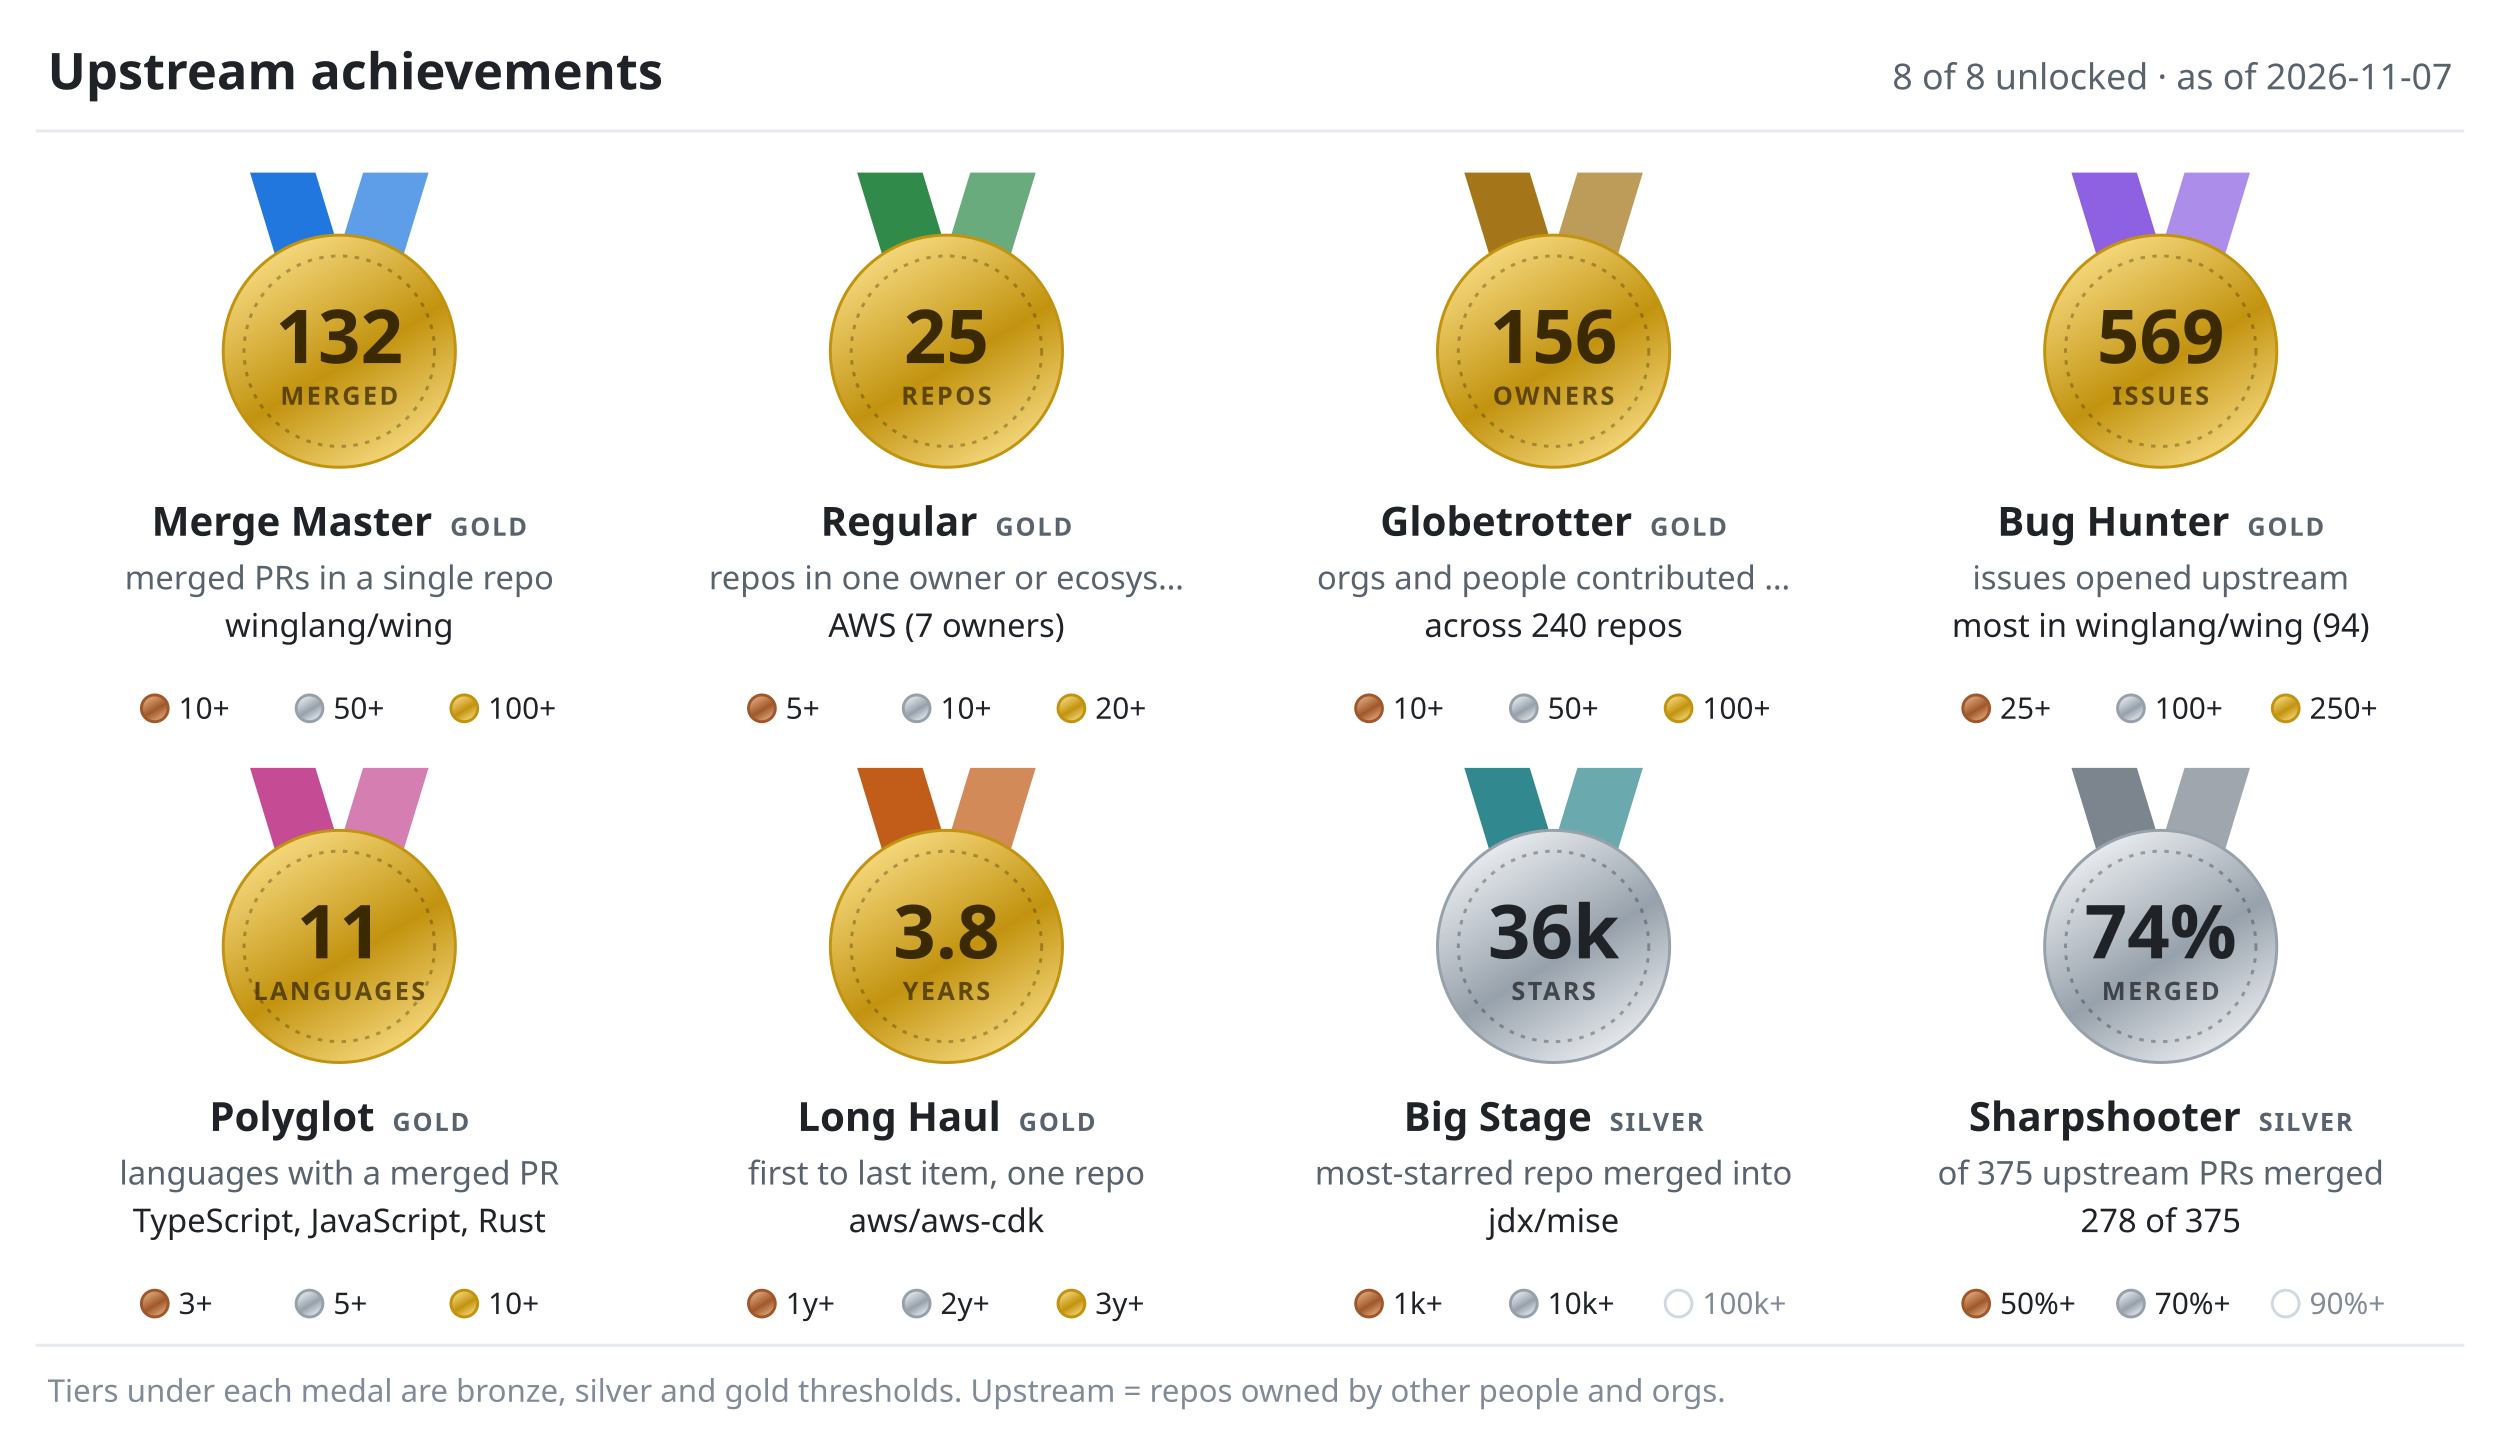
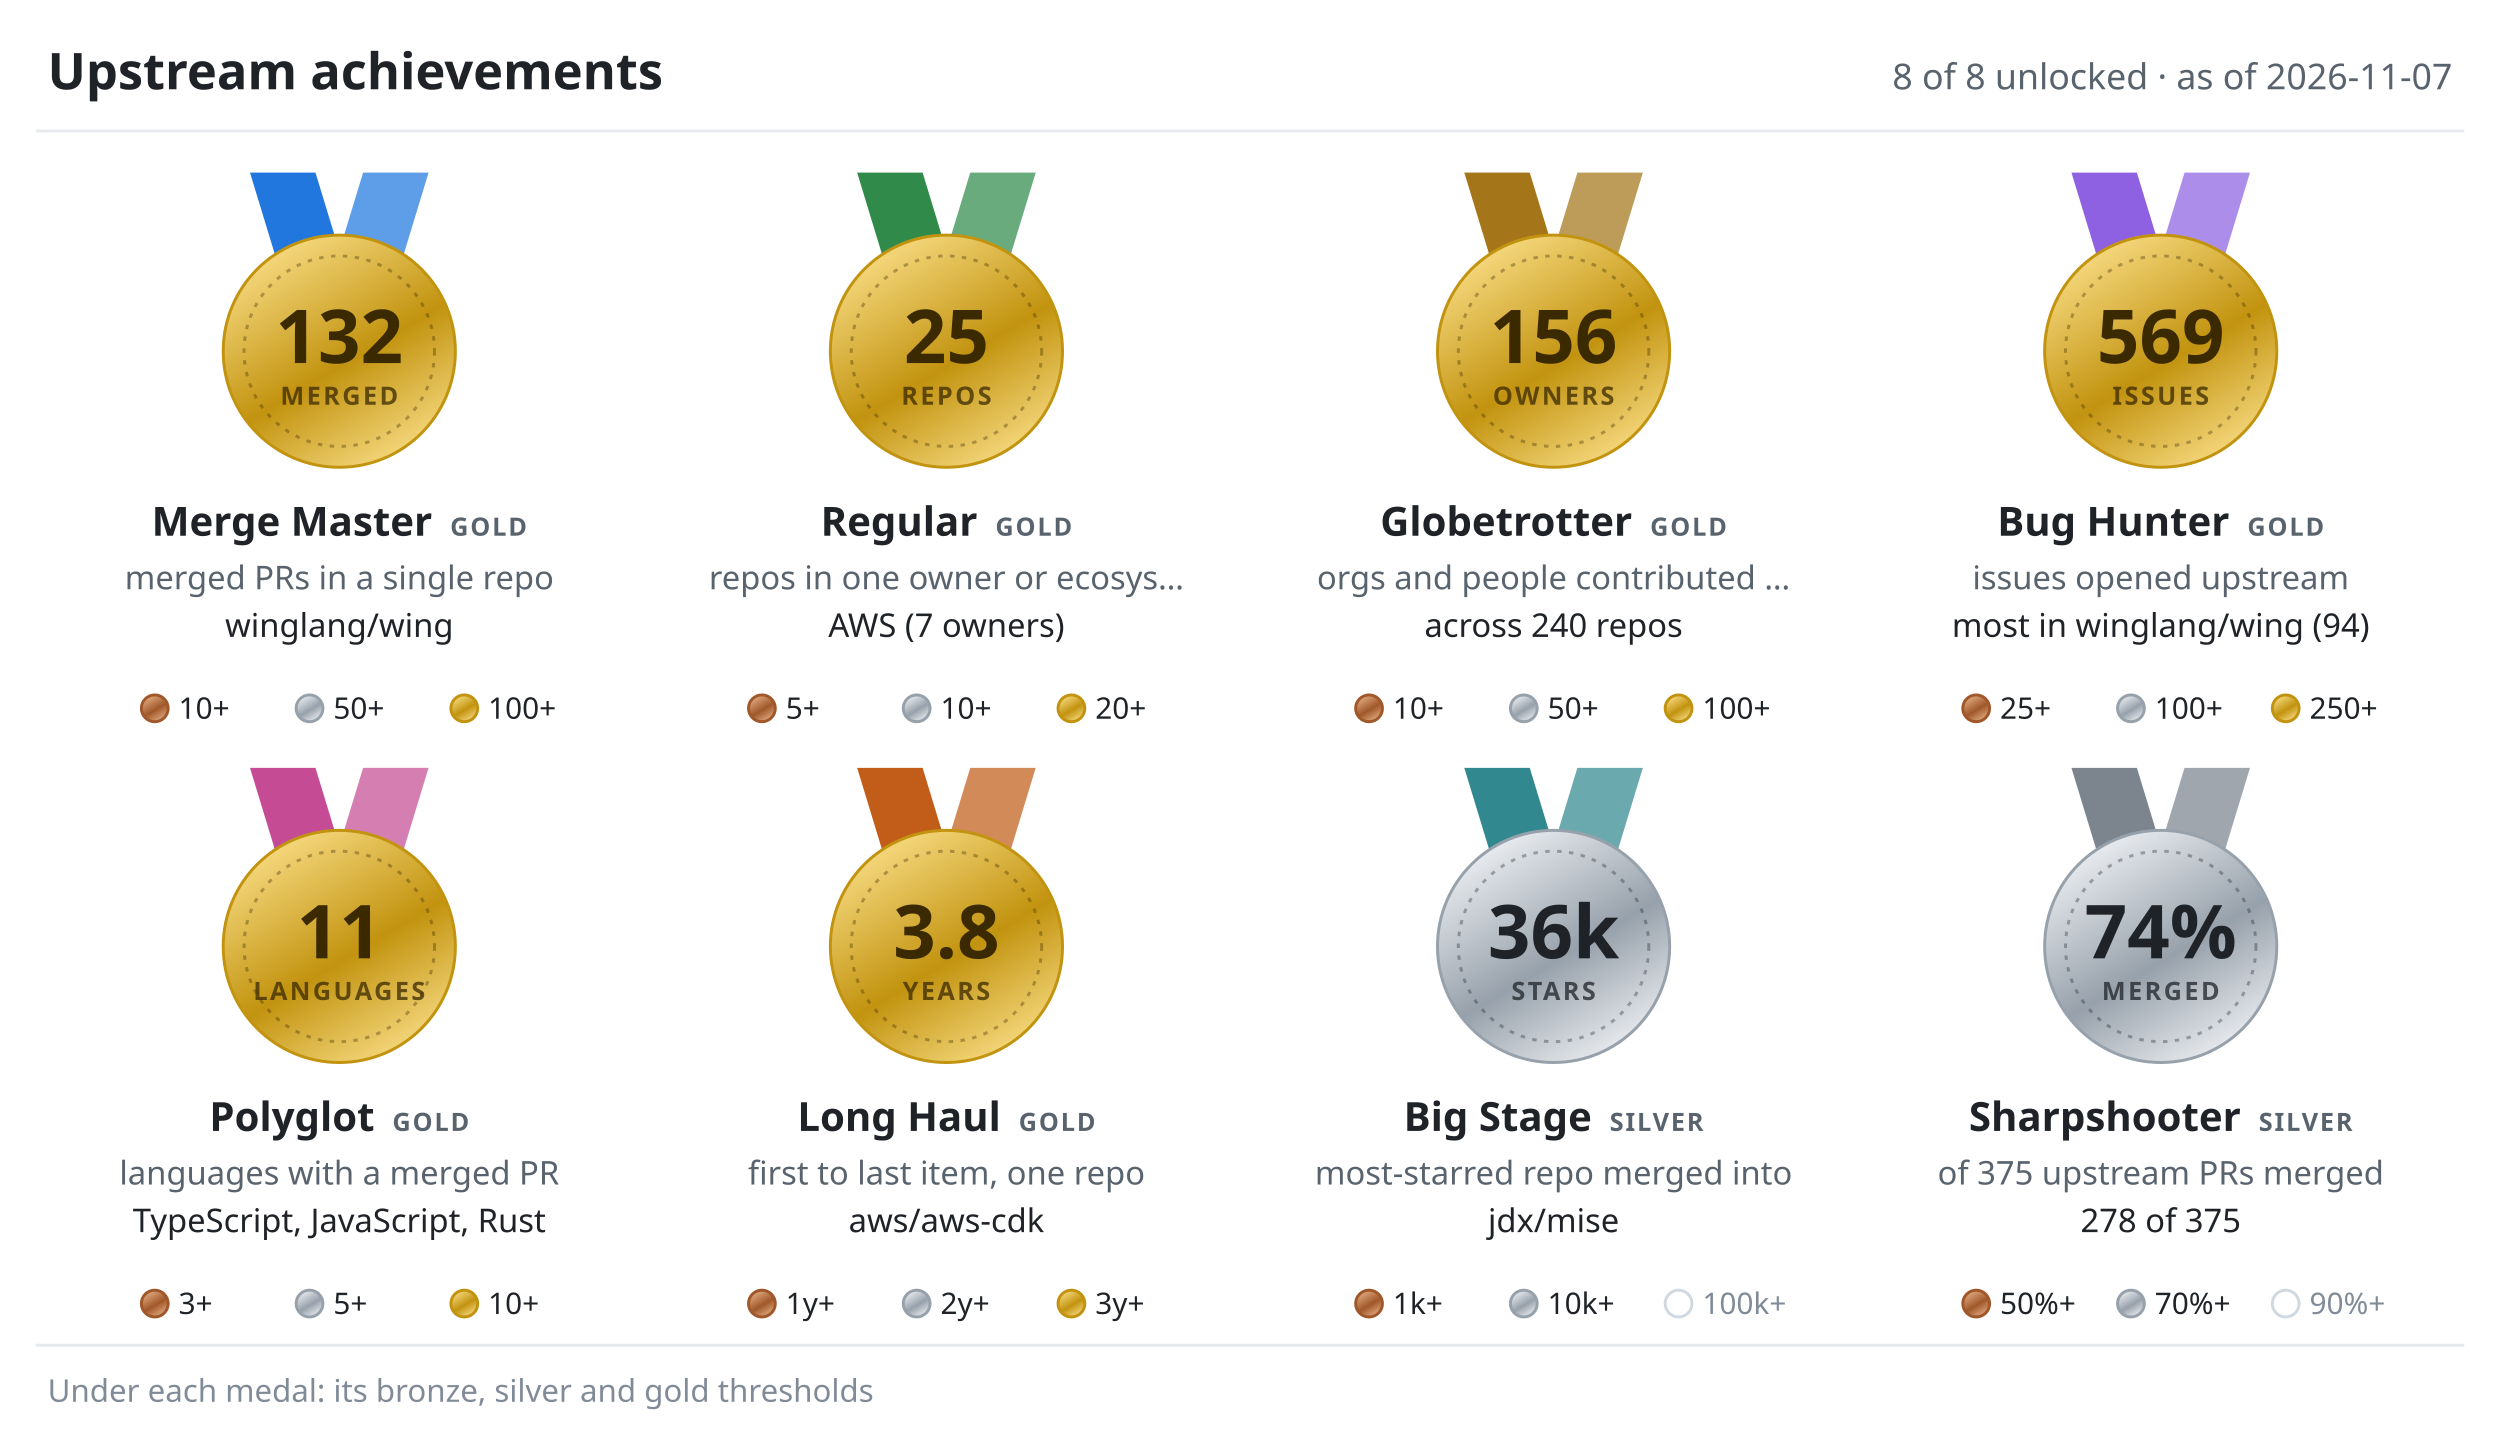
<svg xmlns="http://www.w3.org/2000/svg" width="840" height="482" viewBox="0 0 840 482" role="img" aria-label="Upstream achievements: 8 of 8 unlocked">
  <defs>
    <linearGradient id="g02m0" x1="0.2" y1="0" x2="0.8" y2="1">
      <stop offset="0" stop-color="#e9b48a" />
      <stop offset="0.55" stop-color="#a0582a" />
      <stop offset="1" stop-color="#e9b48a" />
    </linearGradient>
    <linearGradient id="g02m1" x1="0.2" y1="0" x2="0.8" y2="1">
      <stop offset="0" stop-color="#f2f4f7" />
      <stop offset="0.55" stop-color="#97a1ab" />
      <stop offset="1" stop-color="#f2f4f7" />
    </linearGradient>
    <linearGradient id="g02m2" x1="0.2" y1="0" x2="0.8" y2="1">
      <stop offset="0" stop-color="#fbe08a" />
      <stop offset="0.55" stop-color="#c2930f" />
      <stop offset="1" stop-color="#fbe08a" />
    </linearGradient>
  </defs>
  <g font-family="-apple-system,BlinkMacSystemFont,'Segoe UI','Noto Sans',Helvetica,Arial,sans-serif">
    <text x="16" y="30" font-size="17" font-weight="700" fill="#1f2328">Upstream achievements</text>
    <text x="824" y="30" text-anchor="end" font-size="12" fill="#59636e">8 of 8 unlocked · as of 2026-11-07</text>
    <line x1="12" x2="828" y1="44" y2="44" stroke="#e6eaef" />
    <path d="M84 58h22l14 46h-22z" fill="#0969da" fill-opacity="0.9" />
    <path d="M144 58h-22l-14 46h22z" fill="#0969da" fill-opacity="0.65" />
    <circle cx="114" cy="118" r="39" fill="url(#g02m2)" />
    <circle cx="114" cy="118" r="39" fill="none" stroke="#c2930f" />
    <circle cx="114" cy="118" r="32" fill="none" stroke="#3b2a00" stroke-opacity="0.35" stroke-dasharray="1.5 2.5" />
    <text x="114" y="122" text-anchor="middle" font-size="25" font-weight="800" fill="#3b2a00">132</text>
    <text x="114" y="136" text-anchor="middle" font-size="8.5" font-weight="700" letter-spacing="0.8" fill="#3b2a00" fill-opacity="0.75">MERGED</text>
    <text x="114" y="180" text-anchor="middle" font-size="13.5" font-weight="700" fill="#1f2328">Merge Master<tspan dx="6" font-size="8.5" letter-spacing="0.6" fill="#59636e">GOLD</tspan>
    </text>
    <text x="114" y="198" text-anchor="middle" font-size="11" fill="#59636e">merged PRs in a single repo</text>
    <text x="114" y="214" text-anchor="middle" font-size="11" fill="#1f2328">winglang/wing</text>
    <circle cx="52" cy="238" r="4.5" fill="url(#g02m0)" stroke="#a0582a" />
    <text x="60" y="241.5" font-size="10" fill="#1f2328">10+</text>
    <circle cx="104" cy="238" r="4.5" fill="url(#g02m1)" stroke="#97a1ab" />
    <text x="112" y="241.5" font-size="10" fill="#1f2328">50+</text>
    <circle cx="156" cy="238" r="4.5" fill="url(#g02m2)" stroke="#c2930f" />
    <text x="164" y="241.5" font-size="10" fill="#1f2328">100+</text>
    <path d="M288 58h22l14 46h-22z" fill="#1a7f37" fill-opacity="0.9" />
    <path d="M348 58h-22l-14 46h22z" fill="#1a7f37" fill-opacity="0.65" />
    <circle cx="318" cy="118" r="39" fill="url(#g02m2)" />
    <circle cx="318" cy="118" r="39" fill="none" stroke="#c2930f" />
    <circle cx="318" cy="118" r="32" fill="none" stroke="#3b2a00" stroke-opacity="0.35" stroke-dasharray="1.5 2.5" />
    <text x="318" y="122" text-anchor="middle" font-size="25" font-weight="800" fill="#3b2a00">25</text>
    <text x="318" y="136" text-anchor="middle" font-size="8.5" font-weight="700" letter-spacing="0.8" fill="#3b2a00" fill-opacity="0.75">REPOS</text>
    <text x="318" y="180" text-anchor="middle" font-size="13.5" font-weight="700" fill="#1f2328">Regular<tspan dx="6" font-size="8.5" letter-spacing="0.6" fill="#59636e">GOLD</tspan>
    </text>
    <text x="318" y="198" text-anchor="middle" font-size="11" fill="#59636e">repos in one owner or ecosys…</text>
    <text x="318" y="214" text-anchor="middle" font-size="11" fill="#1f2328">AWS (7 owners)</text>
    <circle cx="256" cy="238" r="4.5" fill="url(#g02m0)" stroke="#a0582a" />
    <text x="264" y="241.5" font-size="10" fill="#1f2328">5+</text>
    <circle cx="308" cy="238" r="4.5" fill="url(#g02m1)" stroke="#97a1ab" />
    <text x="316" y="241.5" font-size="10" fill="#1f2328">10+</text>
    <circle cx="360" cy="238" r="4.5" fill="url(#g02m2)" stroke="#c2930f" />
    <text x="368" y="241.5" font-size="10" fill="#1f2328">20+</text>
    <path d="M492 58h22l14 46h-22z" fill="#9a6700" fill-opacity="0.9" />
    <path d="M552 58h-22l-14 46h22z" fill="#9a6700" fill-opacity="0.65" />
    <circle cx="522" cy="118" r="39" fill="url(#g02m2)" />
    <circle cx="522" cy="118" r="39" fill="none" stroke="#c2930f" />
    <circle cx="522" cy="118" r="32" fill="none" stroke="#3b2a00" stroke-opacity="0.35" stroke-dasharray="1.5 2.5" />
    <text x="522" y="122" text-anchor="middle" font-size="25" font-weight="800" fill="#3b2a00">156</text>
    <text x="522" y="136" text-anchor="middle" font-size="8.5" font-weight="700" letter-spacing="0.8" fill="#3b2a00" fill-opacity="0.75">OWNERS</text>
    <text x="522" y="180" text-anchor="middle" font-size="13.5" font-weight="700" fill="#1f2328">Globetrotter<tspan dx="6" font-size="8.5" letter-spacing="0.6" fill="#59636e">GOLD</tspan>
    </text>
    <text x="522" y="198" text-anchor="middle" font-size="11" fill="#59636e">orgs and people contributed …</text>
    <text x="522" y="214" text-anchor="middle" font-size="11" fill="#1f2328">across 240 repos</text>
    <circle cx="460" cy="238" r="4.5" fill="url(#g02m0)" stroke="#a0582a" />
    <text x="468" y="241.5" font-size="10" fill="#1f2328">10+</text>
    <circle cx="512" cy="238" r="4.5" fill="url(#g02m1)" stroke="#97a1ab" />
    <text x="520" y="241.5" font-size="10" fill="#1f2328">50+</text>
    <circle cx="564" cy="238" r="4.5" fill="url(#g02m2)" stroke="#c2930f" />
    <text x="572" y="241.5" font-size="10" fill="#1f2328">100+</text>
    <path d="M696 58h22l14 46h-22z" fill="#8250df" fill-opacity="0.9" />
    <path d="M756 58h-22l-14 46h22z" fill="#8250df" fill-opacity="0.65" />
    <circle cx="726" cy="118" r="39" fill="url(#g02m2)" />
    <circle cx="726" cy="118" r="39" fill="none" stroke="#c2930f" />
    <circle cx="726" cy="118" r="32" fill="none" stroke="#3b2a00" stroke-opacity="0.35" stroke-dasharray="1.5 2.5" />
    <text x="726" y="122" text-anchor="middle" font-size="25" font-weight="800" fill="#3b2a00">569</text>
    <text x="726" y="136" text-anchor="middle" font-size="8.5" font-weight="700" letter-spacing="0.8" fill="#3b2a00" fill-opacity="0.75">ISSUES</text>
    <text x="726" y="180" text-anchor="middle" font-size="13.5" font-weight="700" fill="#1f2328">Bug Hunter<tspan dx="6" font-size="8.5" letter-spacing="0.6" fill="#59636e">GOLD</tspan>
    </text>
    <text x="726" y="198" text-anchor="middle" font-size="11" fill="#59636e">issues opened upstream</text>
    <text x="726" y="214" text-anchor="middle" font-size="11" fill="#1f2328">most in winglang/wing (94)</text>
    <circle cx="664" cy="238" r="4.5" fill="url(#g02m0)" stroke="#a0582a" />
    <text x="672" y="241.5" font-size="10" fill="#1f2328">25+</text>
    <circle cx="716" cy="238" r="4.5" fill="url(#g02m1)" stroke="#97a1ab" />
    <text x="724" y="241.5" font-size="10" fill="#1f2328">100+</text>
    <circle cx="768" cy="238" r="4.5" fill="url(#g02m2)" stroke="#c2930f" />
    <text x="776" y="241.5" font-size="10" fill="#1f2328">250+</text>
    <path d="M84 258h22l14 46h-22z" fill="#bf3989" fill-opacity="0.9" />
    <path d="M144 258h-22l-14 46h22z" fill="#bf3989" fill-opacity="0.65" />
    <circle cx="114" cy="318" r="39" fill="url(#g02m2)" />
    <circle cx="114" cy="318" r="39" fill="none" stroke="#c2930f" />
    <circle cx="114" cy="318" r="32" fill="none" stroke="#3b2a00" stroke-opacity="0.35" stroke-dasharray="1.5 2.5" />
    <text x="114" y="322" text-anchor="middle" font-size="25" font-weight="800" fill="#3b2a00">11</text>
    <text x="114" y="336" text-anchor="middle" font-size="8.5" font-weight="700" letter-spacing="0.8" fill="#3b2a00" fill-opacity="0.75">LANGUAGES</text>
    <text x="114" y="380" text-anchor="middle" font-size="13.5" font-weight="700" fill="#1f2328">Polyglot<tspan dx="6" font-size="8.5" letter-spacing="0.6" fill="#59636e">GOLD</tspan>
    </text>
    <text x="114" y="398" text-anchor="middle" font-size="11" fill="#59636e">languages with a merged PR</text>
    <text x="114" y="414" text-anchor="middle" font-size="11" fill="#1f2328">TypeScript, JavaScript, Rust</text>
    <circle cx="52" cy="438" r="4.5" fill="url(#g02m0)" stroke="#a0582a" />
    <text x="60" y="441.5" font-size="10" fill="#1f2328">3+</text>
    <circle cx="104" cy="438" r="4.5" fill="url(#g02m1)" stroke="#97a1ab" />
    <text x="112" y="441.5" font-size="10" fill="#1f2328">5+</text>
    <circle cx="156" cy="438" r="4.5" fill="url(#g02m2)" stroke="#c2930f" />
    <text x="164" y="441.5" font-size="10" fill="#1f2328">10+</text>
    <path d="M288 258h22l14 46h-22z" fill="#bc4c00" fill-opacity="0.9" />
    <path d="M348 258h-22l-14 46h22z" fill="#bc4c00" fill-opacity="0.65" />
    <circle cx="318" cy="318" r="39" fill="url(#g02m2)" />
    <circle cx="318" cy="318" r="39" fill="none" stroke="#c2930f" />
    <circle cx="318" cy="318" r="32" fill="none" stroke="#3b2a00" stroke-opacity="0.35" stroke-dasharray="1.5 2.5" />
    <text x="318" y="322" text-anchor="middle" font-size="25" font-weight="800" fill="#3b2a00">3.8</text>
    <text x="318" y="336" text-anchor="middle" font-size="8.5" font-weight="700" letter-spacing="0.8" fill="#3b2a00" fill-opacity="0.75">YEARS</text>
    <text x="318" y="380" text-anchor="middle" font-size="13.5" font-weight="700" fill="#1f2328">Long Haul<tspan dx="6" font-size="8.5" letter-spacing="0.6" fill="#59636e">GOLD</tspan>
    </text>
    <text x="318" y="398" text-anchor="middle" font-size="11" fill="#59636e">first to last item, one repo</text>
    <text x="318" y="414" text-anchor="middle" font-size="11" fill="#1f2328">aws/aws-cdk</text>
    <circle cx="256" cy="438" r="4.5" fill="url(#g02m0)" stroke="#a0582a" />
    <text x="264" y="441.5" font-size="10" fill="#1f2328">1y+</text>
    <circle cx="308" cy="438" r="4.5" fill="url(#g02m1)" stroke="#97a1ab" />
    <text x="316" y="441.5" font-size="10" fill="#1f2328">2y+</text>
    <circle cx="360" cy="438" r="4.5" fill="url(#g02m2)" stroke="#c2930f" />
    <text x="368" y="441.5" font-size="10" fill="#1f2328">3y+</text>
    <path d="M492 258h22l14 46h-22z" fill="#1b7c83" fill-opacity="0.9" />
    <path d="M552 258h-22l-14 46h22z" fill="#1b7c83" fill-opacity="0.65" />
    <circle cx="522" cy="318" r="39" fill="url(#g02m1)" />
    <circle cx="522" cy="318" r="39" fill="none" stroke="#97a1ab" />
    <circle cx="522" cy="318" r="32" fill="none" stroke="#1f2328" stroke-opacity="0.35" stroke-dasharray="1.5 2.5" />
    <text x="522" y="322" text-anchor="middle" font-size="25" font-weight="800" fill="#1f2328">36k</text>
    <text x="522" y="336" text-anchor="middle" font-size="8.5" font-weight="700" letter-spacing="0.8" fill="#1f2328" fill-opacity="0.75">STARS</text>
    <text x="522" y="380" text-anchor="middle" font-size="13.5" font-weight="700" fill="#1f2328">Big Stage<tspan dx="6" font-size="8.5" letter-spacing="0.6" fill="#59636e">SILVER</tspan>
    </text>
    <text x="522" y="398" text-anchor="middle" font-size="11" fill="#59636e">most-starred repo merged into</text>
    <text x="522" y="414" text-anchor="middle" font-size="11" fill="#1f2328">jdx/mise</text>
    <circle cx="460" cy="438" r="4.5" fill="url(#g02m0)" stroke="#a0582a" />
    <text x="468" y="441.5" font-size="10" fill="#1f2328">1k+</text>
    <circle cx="512" cy="438" r="4.5" fill="url(#g02m1)" stroke="#97a1ab" />
    <text x="520" y="441.5" font-size="10" fill="#1f2328">10k+</text>
    <circle cx="564" cy="438" r="4.5" fill="none" stroke="#d1d9e0" />
    <text x="572" y="441.5" font-size="10" fill="#818b98">100k+</text>
    <path d="M696 258h22l14 46h-22z" fill="#6e7781" fill-opacity="0.9" />
    <path d="M756 258h-22l-14 46h22z" fill="#6e7781" fill-opacity="0.65" />
    <circle cx="726" cy="318" r="39" fill="url(#g02m1)" />
    <circle cx="726" cy="318" r="39" fill="none" stroke="#97a1ab" />
    <circle cx="726" cy="318" r="32" fill="none" stroke="#1f2328" stroke-opacity="0.35" stroke-dasharray="1.5 2.5" />
    <text x="726" y="322" text-anchor="middle" font-size="25" font-weight="800" fill="#1f2328">74%</text>
    <text x="726" y="336" text-anchor="middle" font-size="8.5" font-weight="700" letter-spacing="0.8" fill="#1f2328" fill-opacity="0.75">MERGED</text>
    <text x="726" y="380" text-anchor="middle" font-size="13.5" font-weight="700" fill="#1f2328">Sharpshooter<tspan dx="6" font-size="8.5" letter-spacing="0.6" fill="#59636e">SILVER</tspan>
    </text>
    <text x="726" y="398" text-anchor="middle" font-size="11" fill="#59636e">of 375 upstream PRs merged</text>
    <text x="726" y="414" text-anchor="middle" font-size="11" fill="#1f2328">278 of 375</text>
    <circle cx="664" cy="438" r="4.5" fill="url(#g02m0)" stroke="#a0582a" />
    <text x="672" y="441.5" font-size="10" fill="#1f2328">50%+</text>
    <circle cx="716" cy="438" r="4.5" fill="url(#g02m1)" stroke="#97a1ab" />
    <text x="724" y="441.5" font-size="10" fill="#1f2328">70%+</text>
    <circle cx="768" cy="438" r="4.5" fill="none" stroke="#d1d9e0" />
    <text x="776" y="441.5" font-size="10" fill="#818b98">90%+</text>
    <line x1="12" x2="828" y1="452" y2="452" stroke="#e6eaef" />
-     <text x="16" y="471" font-size="10.5" fill="#818b98">Tiers under each medal are bronze, silver and gold thresholds. Upstream = repos owned by other people and orgs.</text>
+     <text x="16" y="471" font-size="10.5" fill="#818b98">Under each medal: its bronze, silver and gold thresholds</text>
  </g>
</svg>
